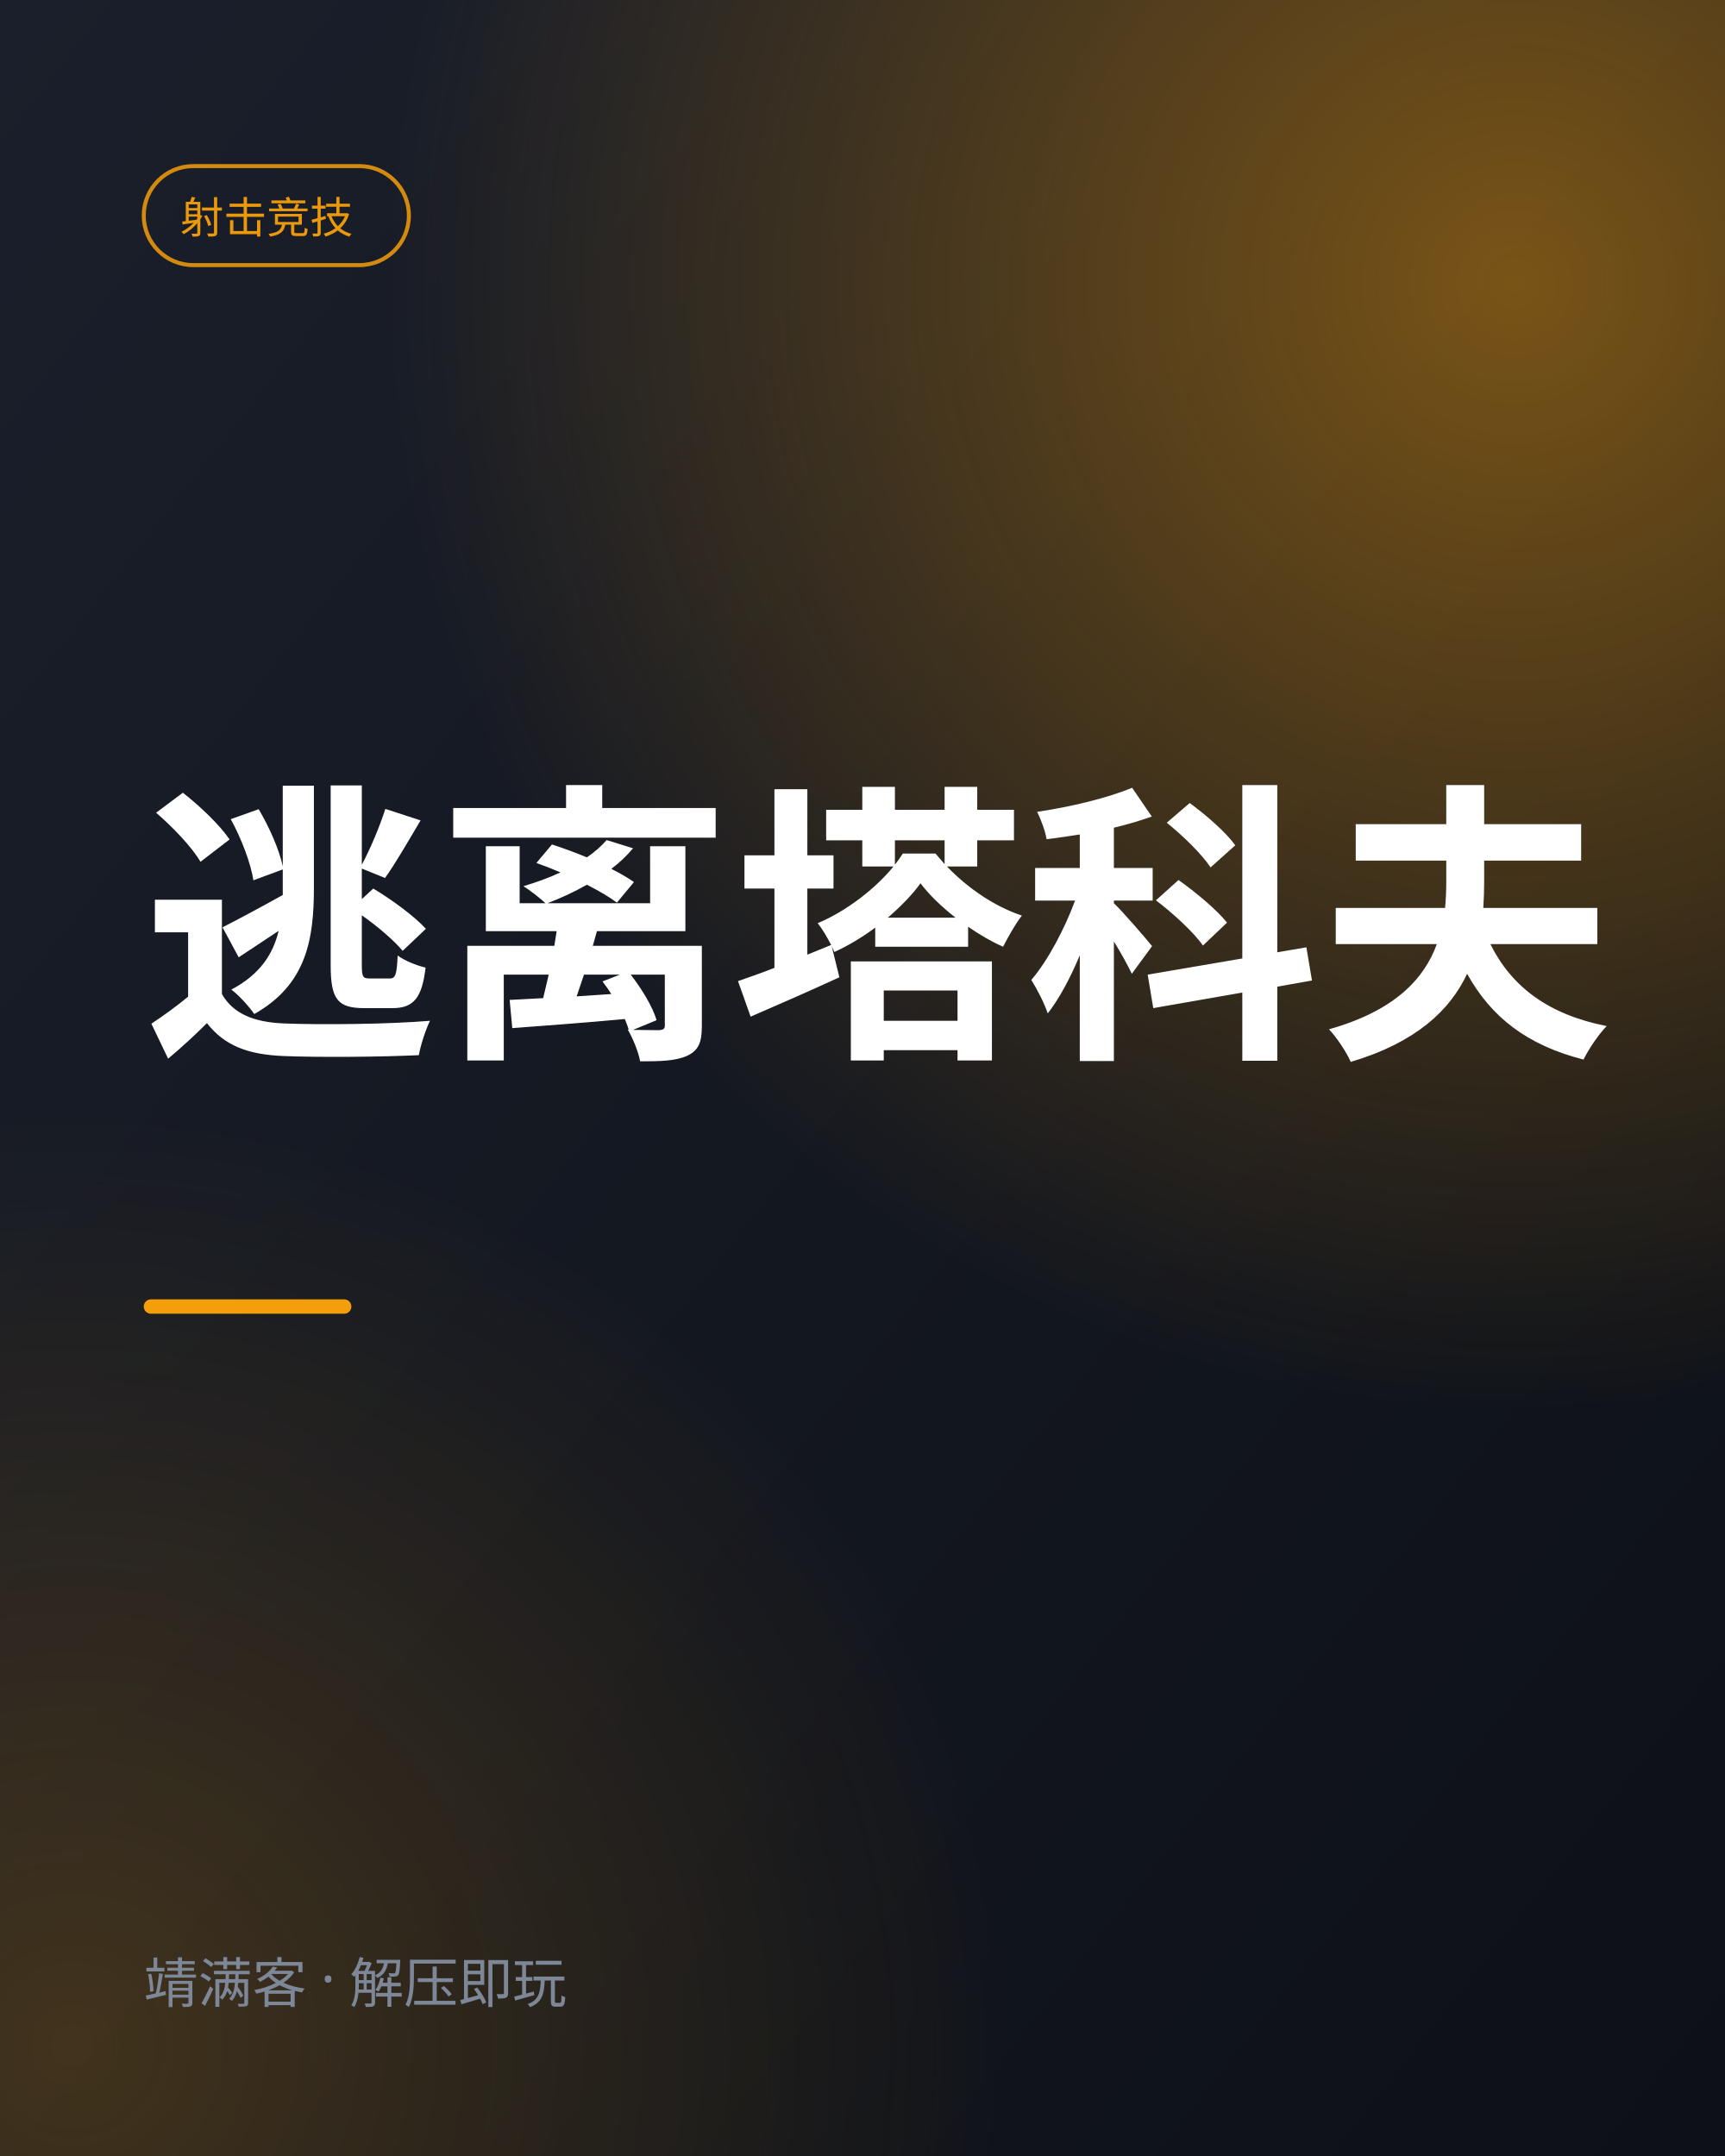
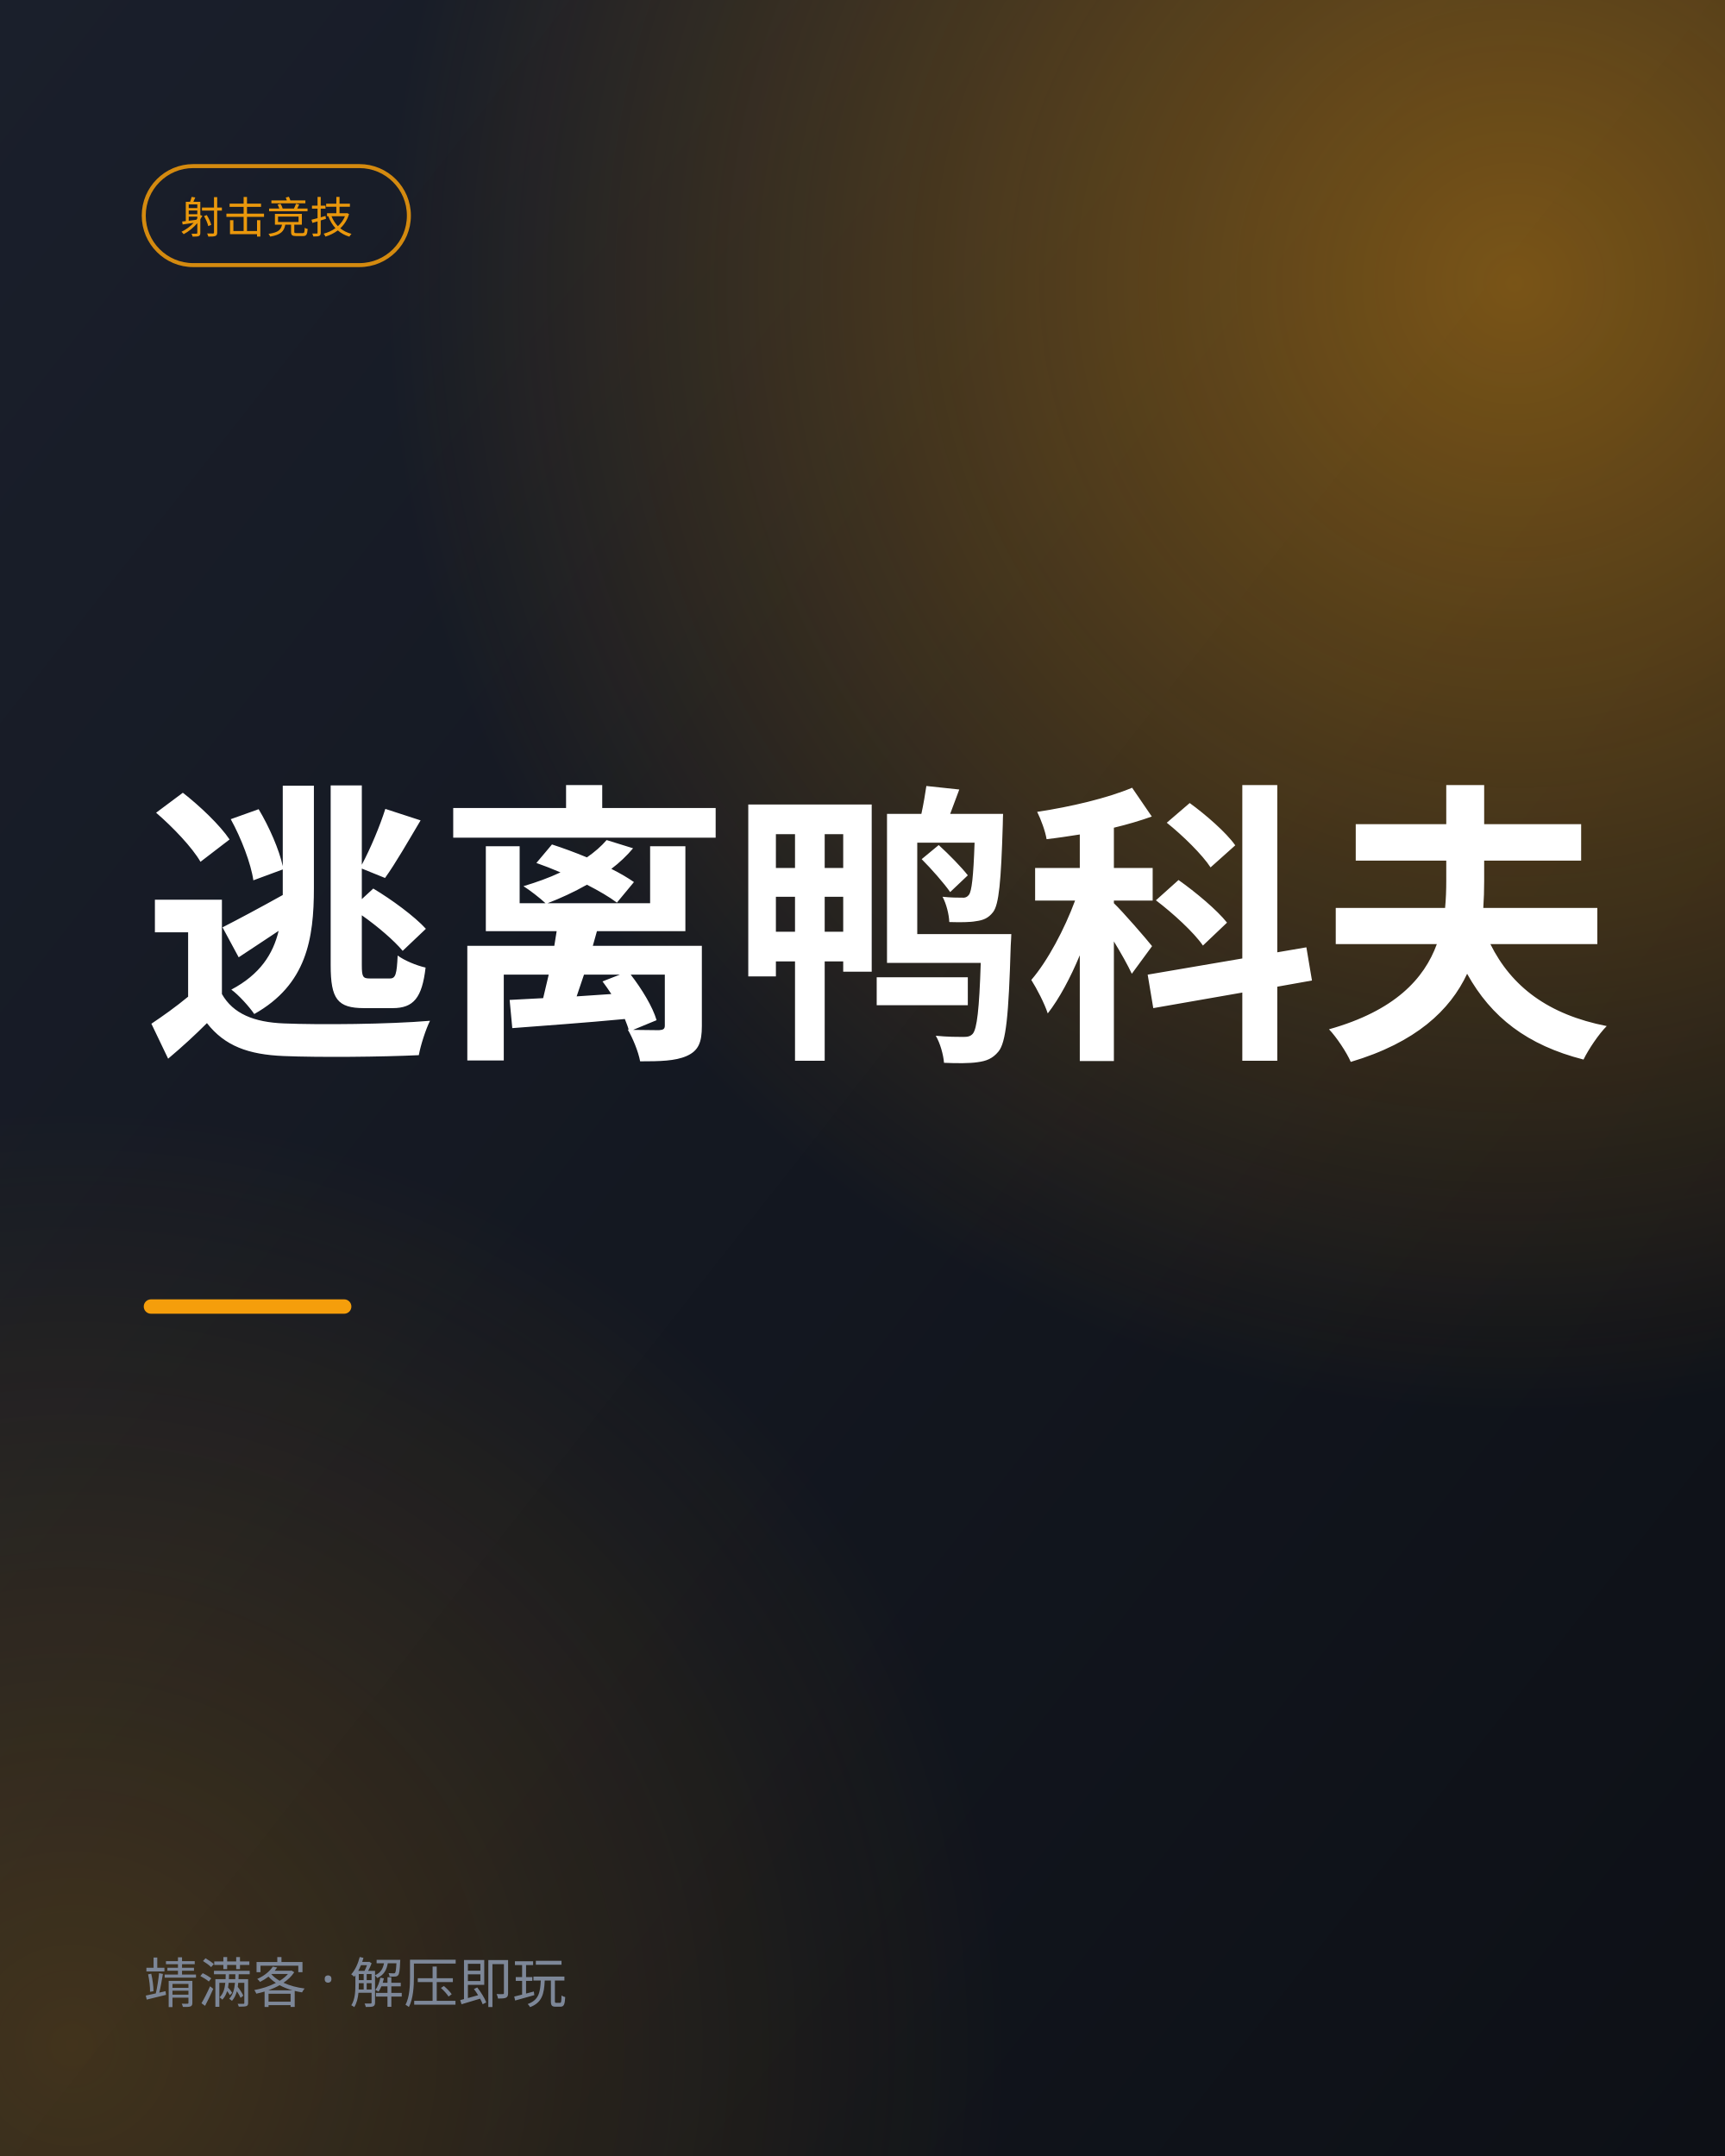
<svg xmlns="http://www.w3.org/2000/svg" width="1080" height="1350" viewBox="0 0 1080 1350">
  <defs>
    <linearGradient id="bg" x1="0" y1="0" x2="1" y2="1">
      <stop offset="0" stop-color="#1a1f2b" />
      <stop offset="1" stop-color="#0d1016" />
    </linearGradient>
    <radialGradient id="gl" cx="0.5" cy="0.5" r="0.5">
      <stop offset="0" stop-color="#f59e0b" stop-opacity="0.45" />
      <stop offset="1" stop-color="#f59e0b" stop-opacity="0" />
    </radialGradient>
  </defs>
  <rect width="1080" height="1350" fill="url(#bg)" />
  <circle cx="950.4" cy="175.5" r="712.8" fill="url(#gl)" />
  <circle cx="43.2" cy="1282.5" r="594" fill="url(#gl)" opacity="0.45" />
  <g font-family="'Microsoft YaHei','PingFang SC','Noto Sans SC',system-ui,sans-serif">
    <rect x="90" y="104" width="166" height="62" rx="31" fill="none" stroke="#f59e0b" stroke-width="2.5" opacity="0.85" />
    <text x="113" y="146" font-size="27" fill="#f59e0b" opacity="0.95">射击竞技</text>
-     <text x="90" y="648" font-size="184" font-weight="900" fill="#fff">逃离塔科夫</text>
+     <text x="90" y="648" font-size="184" font-weight="900" fill="#fff">逃离鸭科夫</text>
    <rect x="90" y="813.6" width="130" height="9" rx="4.5" fill="#f59e0b" />
    <text x="90" y="1254" font-size="34" fill="#7d8798">靖满客 · 解压即玩</text>
  </g>
</svg>
